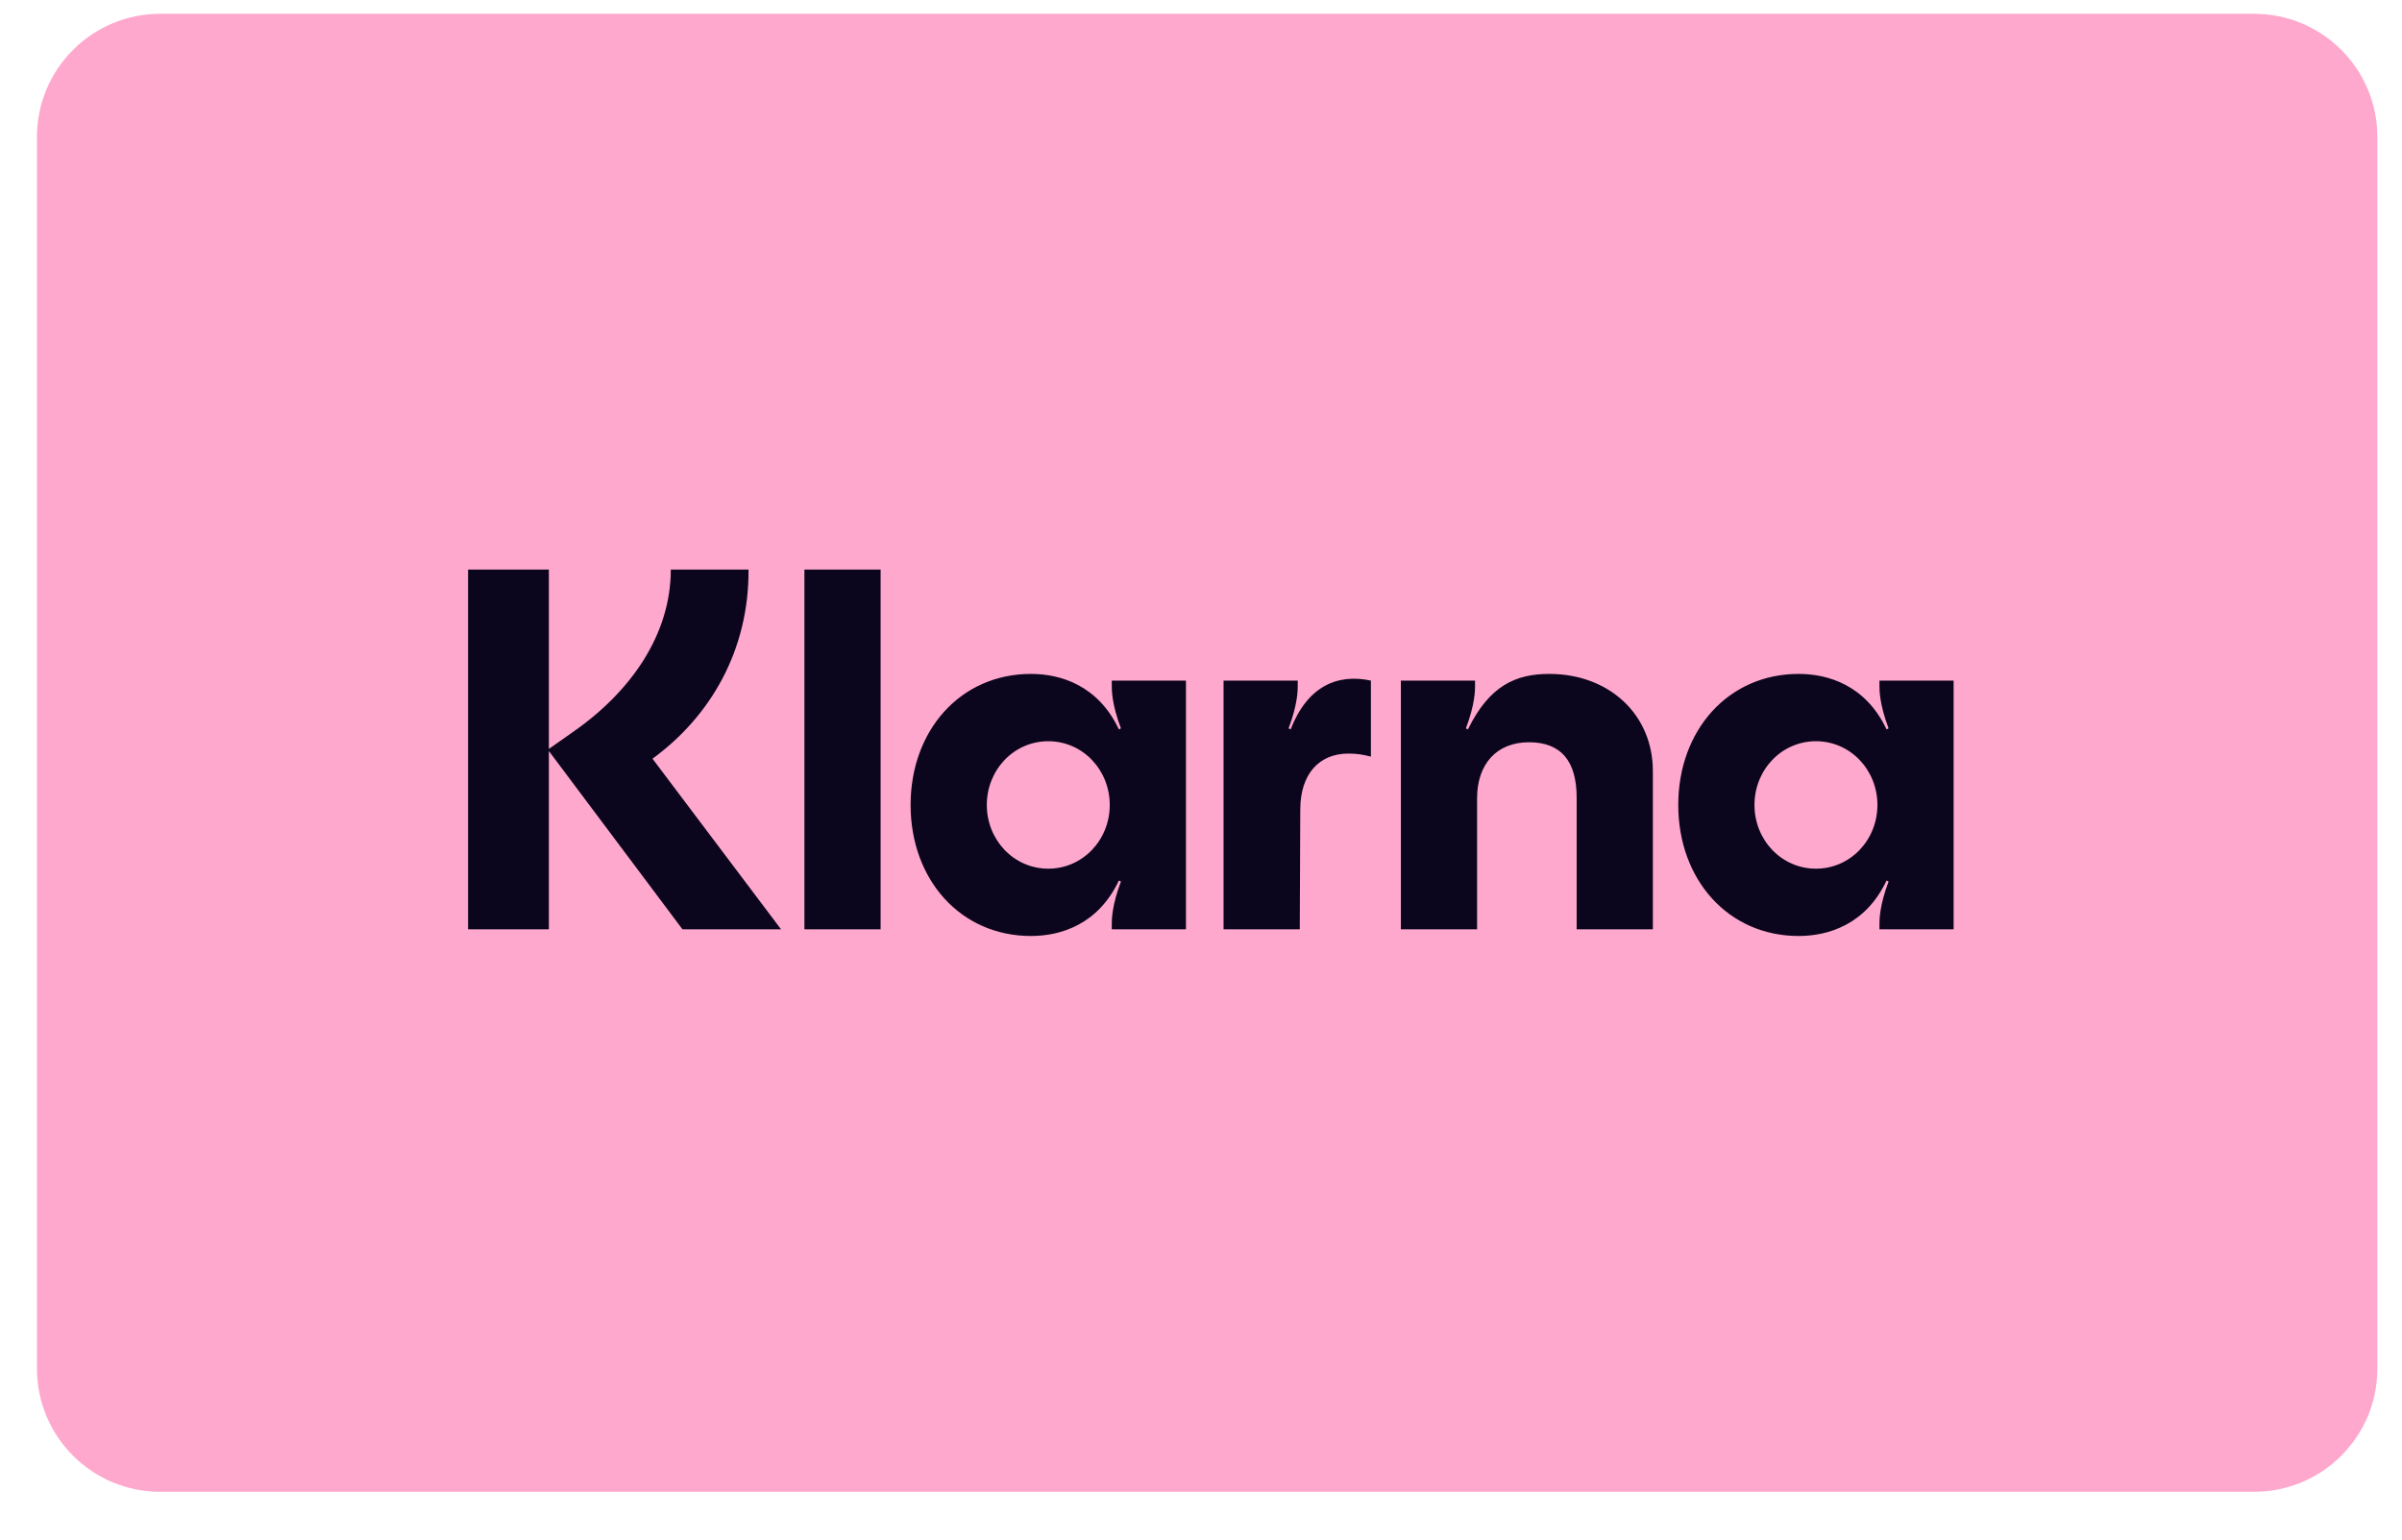
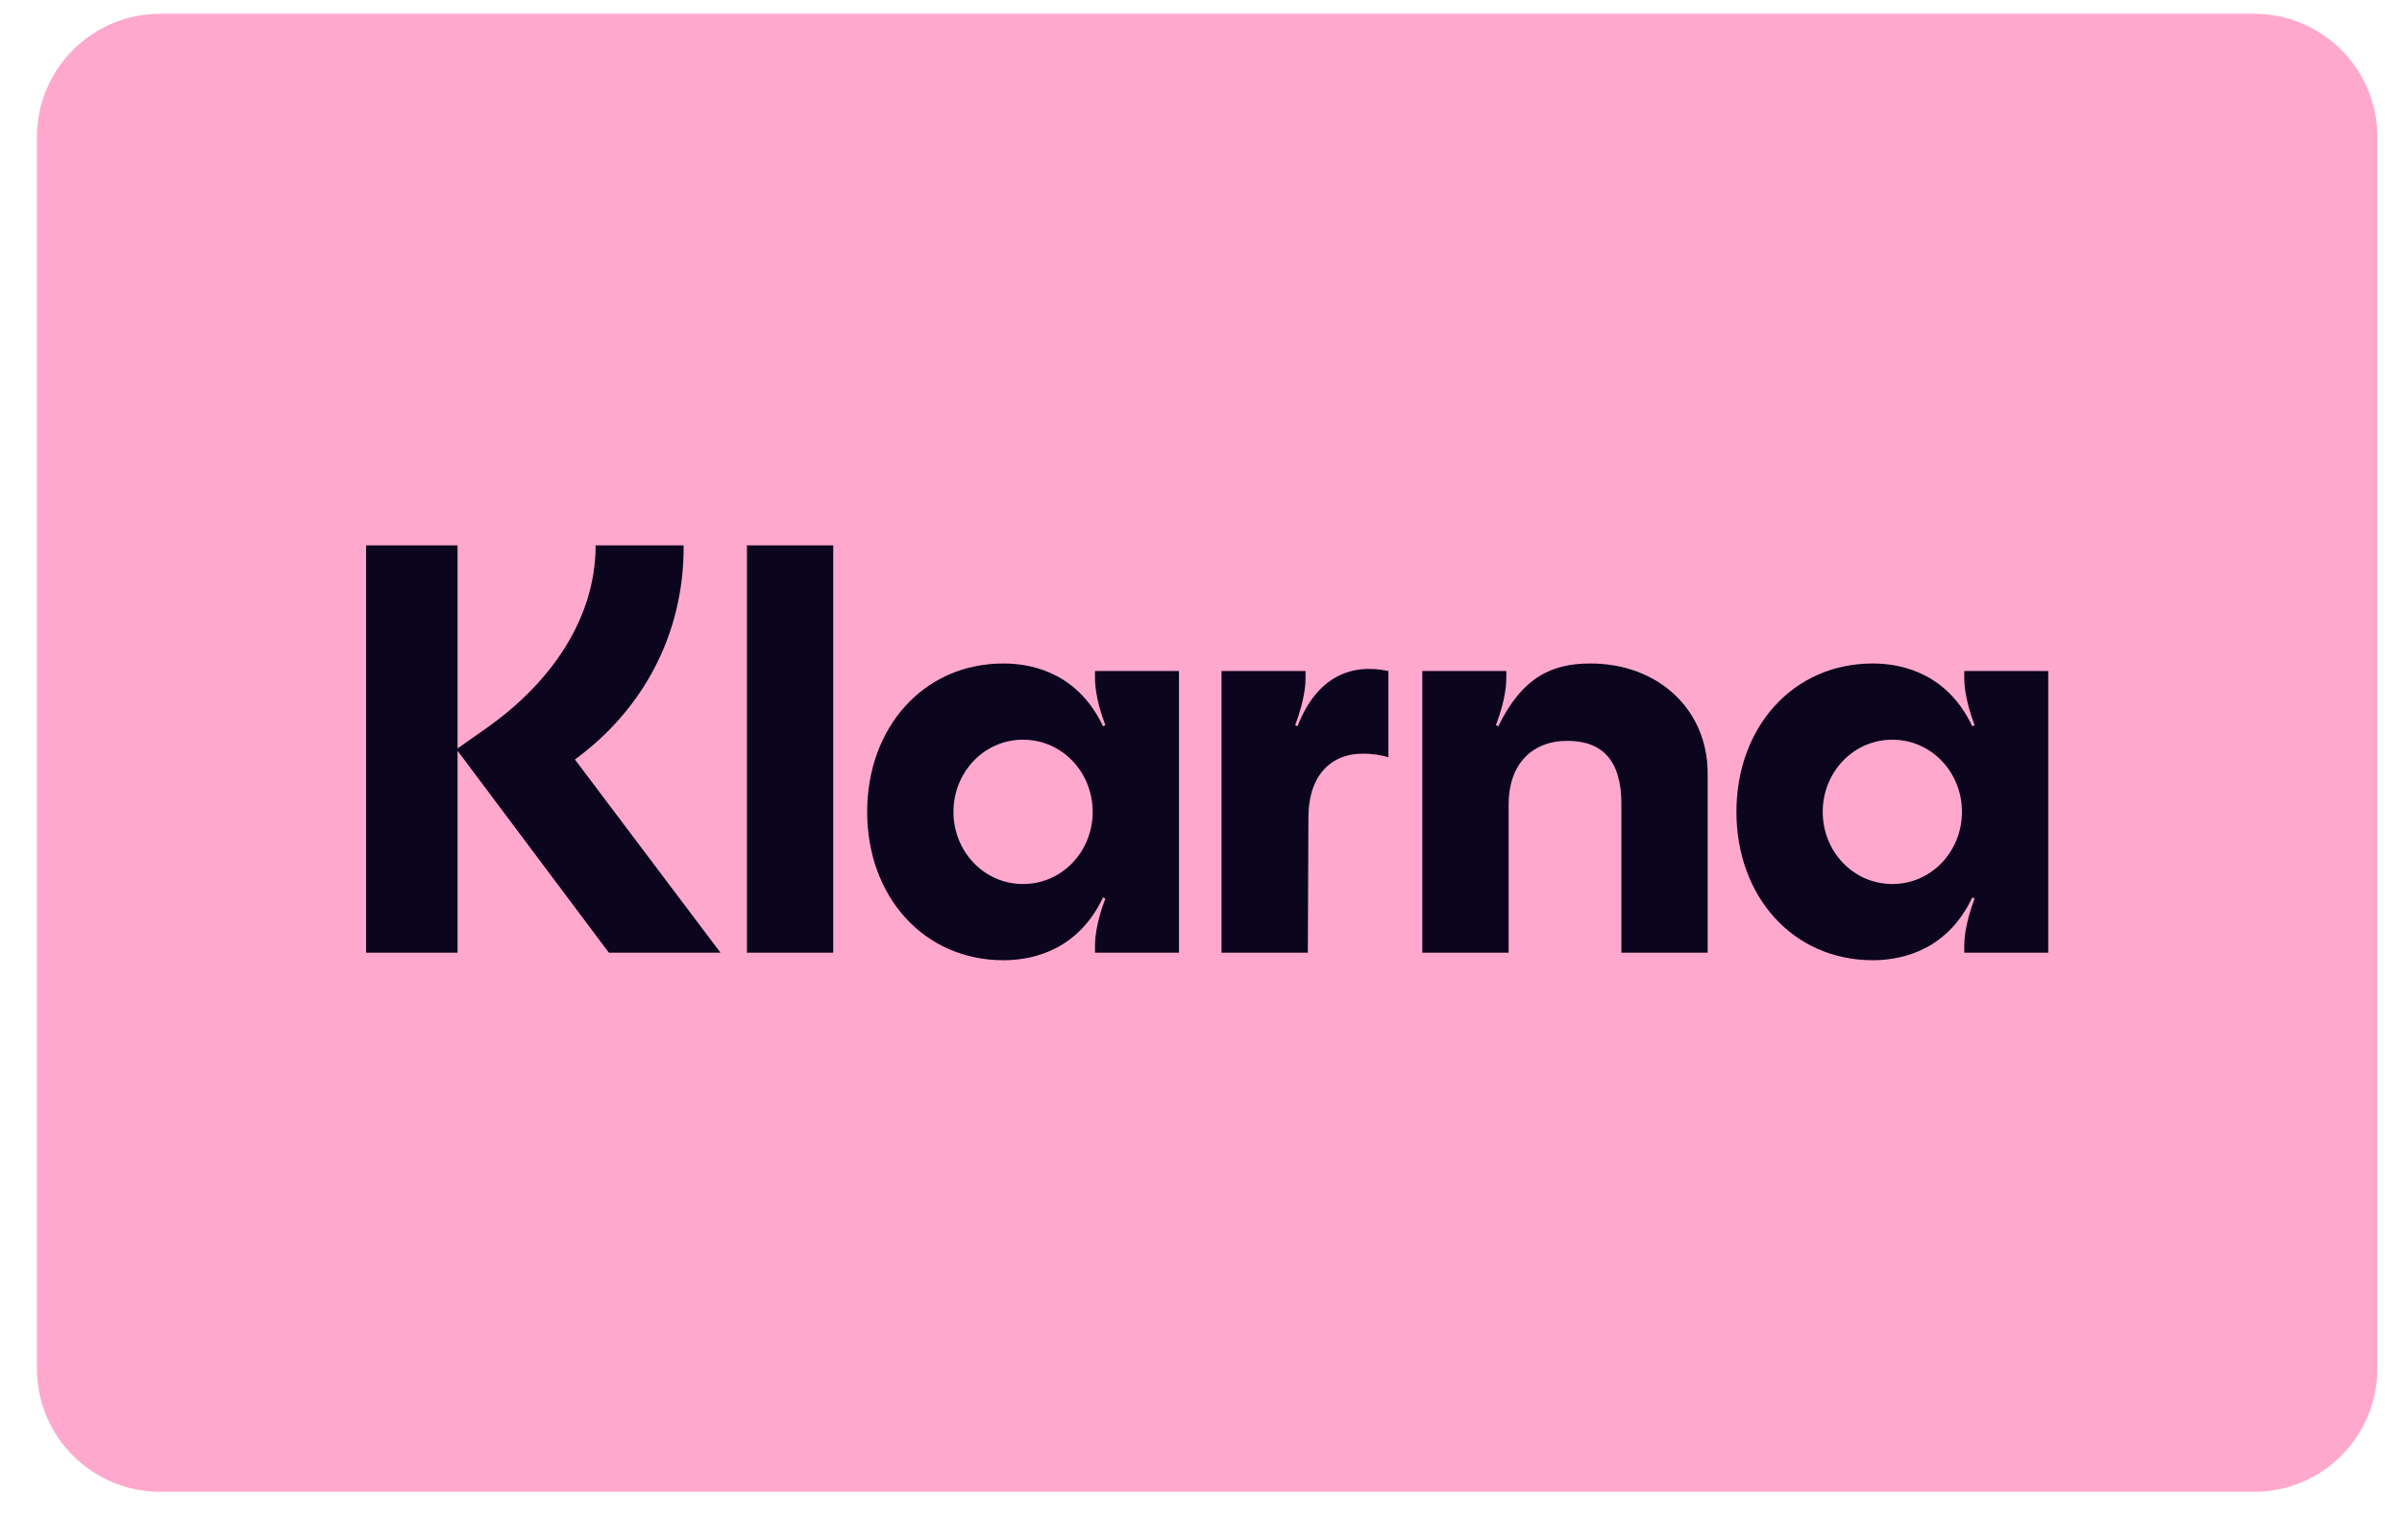
<svg xmlns="http://www.w3.org/2000/svg" width="39" height="25" fill="none">
  <rect width="38" height="24" x=".6" y=".224" fill="#FFA8CD" rx="2" />
-   <g transform="translate(1.6 0.224) scale(0.12)">
+   <g transform="translate(-0.8500585 -1.364097) scale(0.1358812)">
    <path fill="#0B051D" d="M232.371 115.681c-4.674 0-8.318-3.894-8.318-8.623 0-4.729 3.644-8.623 8.318-8.623 4.674 0 8.318 3.894 8.318 8.623 0 4.729-3.644 8.623-8.318 8.623Zm-2.337 9.109c3.987 0 9.074-1.53 11.892-7.51l.275.139c-1.237 3.268-1.237 5.216-1.237 5.702v.765H251V90.23h-10.036v.765c0 .487 0 2.434 1.237 5.702l-.275.139c-2.818-5.98-7.905-7.51-11.892-7.51-9.555 0-16.292 7.649-16.292 17.732 0 10.083 6.737 17.732 16.292 17.732Zm-33.752-35.464c-4.537 0-8.112 1.599-10.999 7.51l-.275-.139c1.238-3.268 1.238-5.215 1.238-5.702v-.765h-10.037v33.656h10.312v-17.732c0-4.659 2.68-7.58 7.011-7.58 4.331 0 6.462 2.504 6.462 7.511v17.801h10.311v-21.417c0-7.65-5.912-13.143-14.023-13.143Zm-34.99 7.51-.275-.139c1.238-3.268 1.238-5.215 1.238-5.702v-.765h-10.036v33.656h10.311l.069-16.202c0-4.729 2.474-7.58 6.53-7.58 1.1 0 1.993.139 3.025.417V90.23c-4.537-.974-8.593.765-10.862 6.606Zm-32.789 18.845c-4.675 0-8.318-3.894-8.318-8.623 0-4.729 3.643-8.623 8.318-8.623 4.674 0 8.317 3.894 8.317 8.623 0 4.729-3.643 8.623-8.317 8.623Zm-2.337 9.109c3.987 0 9.073-1.53 11.892-7.51l.275.139c-1.238 3.268-1.238 5.216-1.238 5.702v.765h10.037V90.23h-10.037v.765c0 .487 0 2.434 1.238 5.702l-.275.139c-2.819-5.98-7.905-7.51-11.892-7.51-9.556 0-16.292 7.649-16.292 17.732 0 10.083 6.736 17.732 16.292 17.732Zm-30.659-.904h10.311V75.21H95.507v48.676Zm-7.561-48.676H77.428c0 8.692-5.293 16.48-13.336 22.044l-3.162 2.225V75.21H50v48.676h10.93V99.757l18.079 24.129h13.336L74.953 100.8c7.905-5.772 13.061-14.742 12.992-25.59Z" />
  </g>
</svg>
